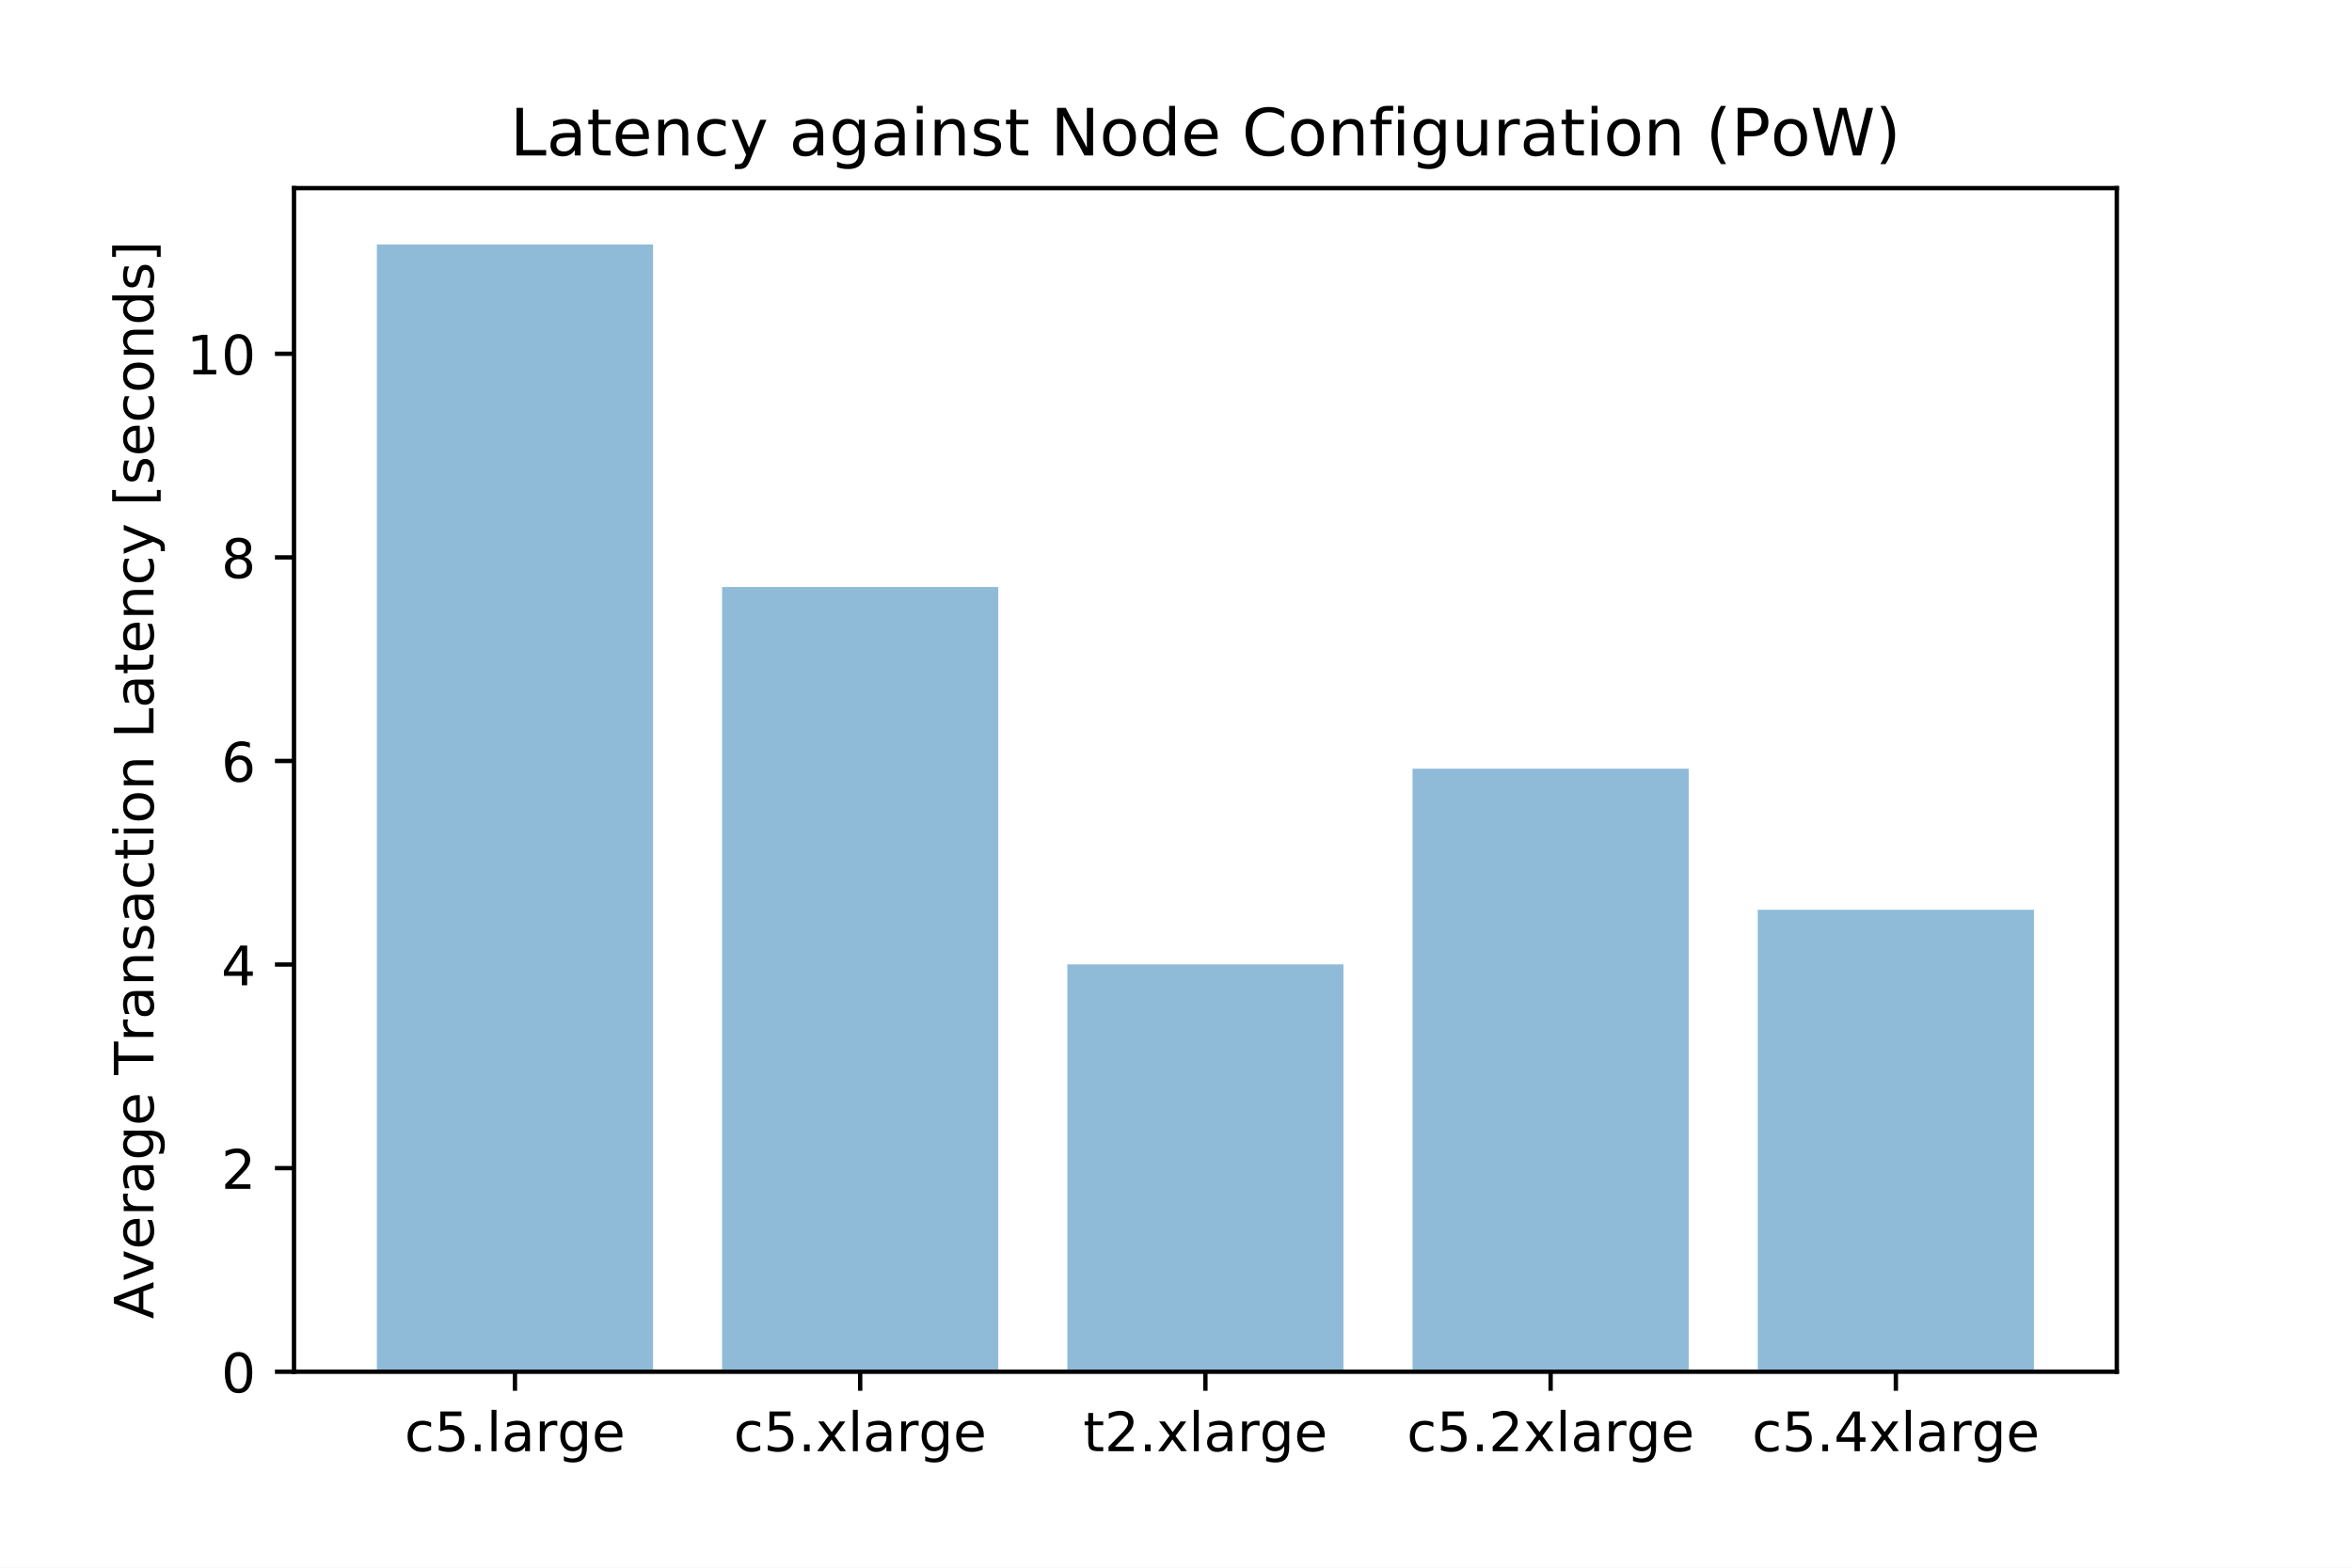
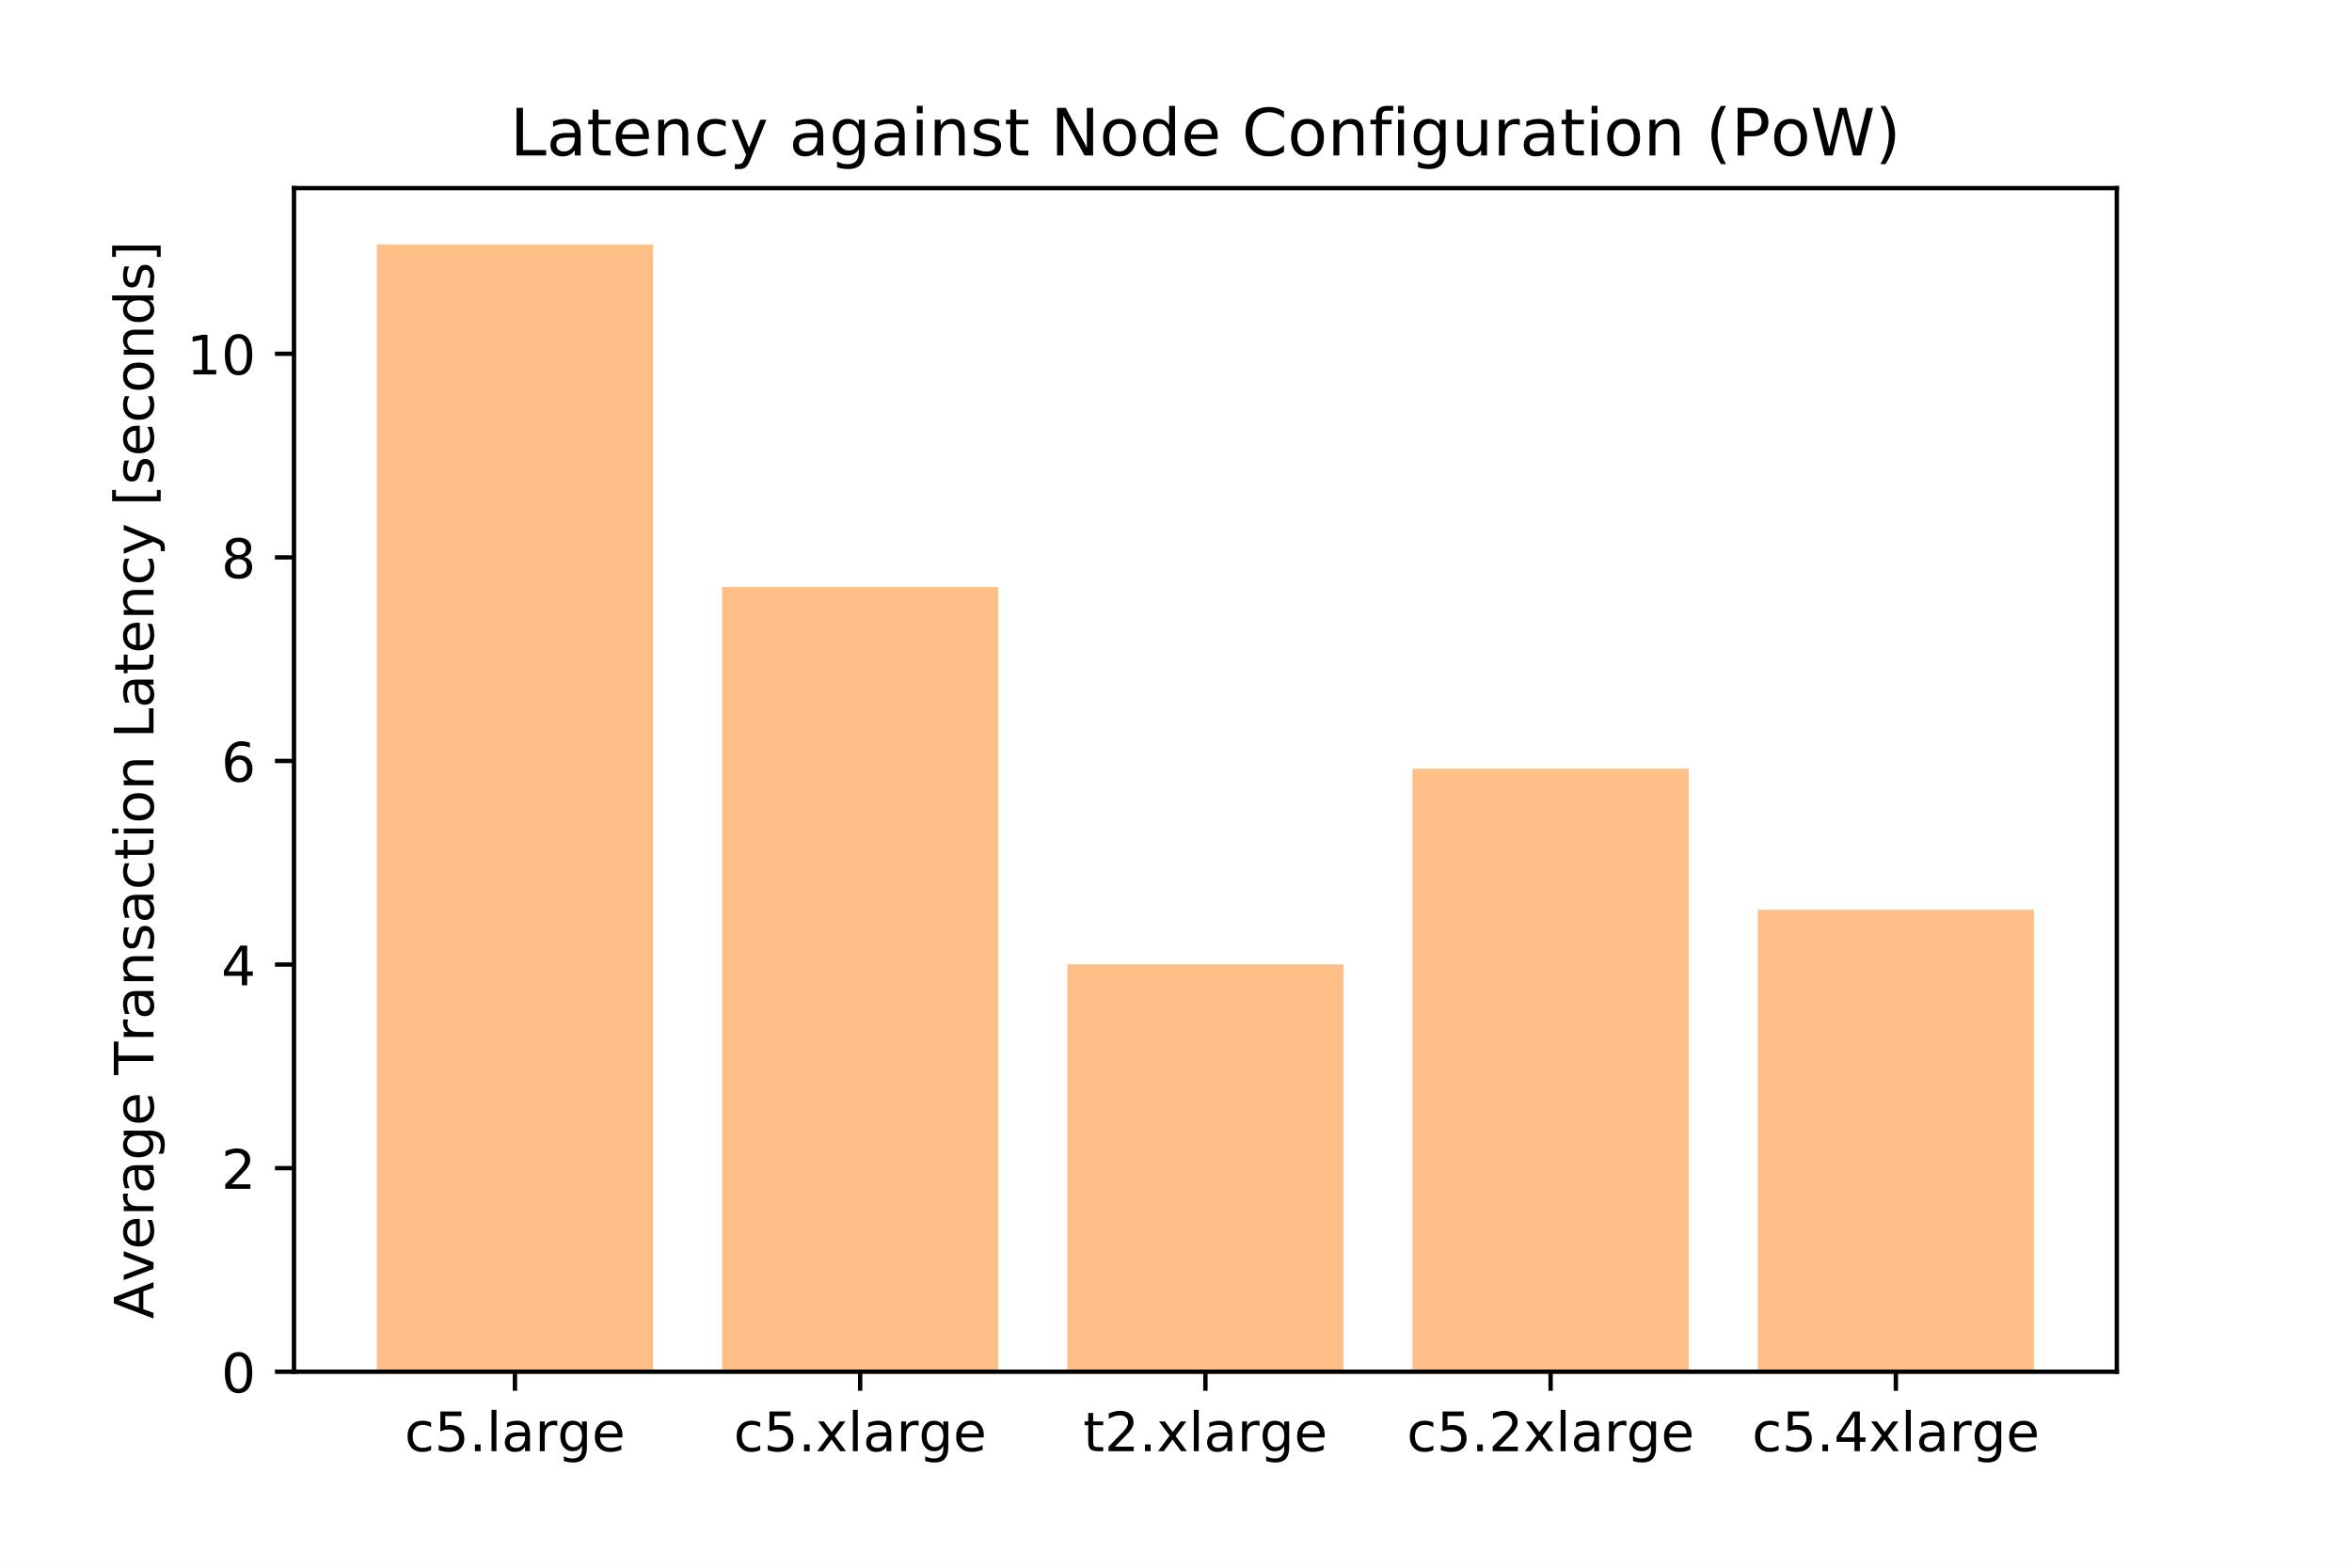
<svg xmlns="http://www.w3.org/2000/svg" xmlns:xlink="http://www.w3.org/1999/xlink" height="288pt" version="1.1" viewBox="0 0 432 288" width="432pt">
  <defs>
    <style type="text/css">
*{stroke-linecap:butt;stroke-linejoin:round;}
  </style>
  </defs>
  <g id="figure_1">
    <g id="patch_1">
      <path d="M 0 288  L 432 288  L 432 0  L 0 0  z " style="fill:#ffffff;" />
    </g>
    <g id="axes_1">
      <g id="patch_2">
        <path d="M 54 252  L 388.8 252  L 388.8 34.56  L 54 34.56  z " style="fill:#ffffff;" />
      </g>
      <g id="patch_3">
-         <path clip-path="url(#p91fb5592da)" d="M 69.218 252  L 119.945 252  L 119.945 44.914  L 69.218 44.914  z " style="fill:#1f77b4;opacity:0.5;" />
+         <path clip-path="url(#p3b340e47f4)" d="M 69.218 252  L 119.945 252  L 119.945 44.914  L 69.218 44.914  z " style="fill:#ff7f0e;opacity:0.5;" />
      </g>
      <g id="patch_4">
-         <path clip-path="url(#p91fb5592da)" d="M 132.627 252  L 183.355 252  L 183.355 107.837  L 132.627 107.837  z " style="fill:#1f77b4;opacity:0.5;" />
+         <path clip-path="url(#p3b340e47f4)" d="M 132.627 252  L 183.355 252  L 183.355 107.837  L 132.627 107.837  z " style="fill:#ff7f0e;opacity:0.5;" />
      </g>
      <g id="patch_5">
-         <path clip-path="url(#p91fb5592da)" d="M 196.036 252  L 246.764 252  L 246.764 177.166  L 196.036 177.166  z " style="fill:#1f77b4;opacity:0.5;" />
+         <path clip-path="url(#p3b340e47f4)" d="M 196.036 252  L 246.764 252  L 246.764 177.166  L 196.036 177.166  z " style="fill:#ff7f0e;opacity:0.5;" />
      </g>
      <g id="patch_6">
-         <path clip-path="url(#p91fb5592da)" d="M 259.445 252  L 310.173 252  L 310.173 141.217  L 259.445 141.217  z " style="fill:#1f77b4;opacity:0.5;" />
+         <path clip-path="url(#p3b340e47f4)" d="M 259.445 252  L 310.173 252  L 310.173 141.217  L 259.445 141.217  z " style="fill:#ff7f0e;opacity:0.5;" />
      </g>
      <g id="patch_7">
-         <path clip-path="url(#p91fb5592da)" d="M 322.855 252  L 373.582 252  L 373.582 167.135  L 322.855 167.135  z " style="fill:#1f77b4;opacity:0.5;" />
+         <path clip-path="url(#p3b340e47f4)" d="M 322.855 252  L 373.582 252  L 373.582 167.135  L 322.855 167.135  z " style="fill:#ff7f0e;opacity:0.5;" />
      </g>
      <g id="matplotlib.axis_1">
        <g id="xtick_1">
          <g id="line2d_1">
            <defs>
-               <path d="M 0 0  L 0 3.5  " id="m56badbef1e" style="stroke:#000000;stroke-width:0.8;" />
-             </defs>
-             <g>
-               <use style="stroke:#000000;stroke-width:0.8;" x="94.582" xlink:href="#m56badbef1e" y="252" />
+               <path d="M 0 0  L 0 3.5  " id="md5290d4f88" style="stroke:#000000;stroke-width:0.8;" />
+             </defs>
+             <g>
+               <use style="stroke:#000000;stroke-width:0.8;" x="94.582" xlink:href="#md5290d4f88" y="252" />
            </g>
          </g>
          <g id="text_1">
            <defs>
              <path d="M 48.781 52.594  L 48.781 44.188  Q 44.969 46.297 41.141 47.344  Q 37.312 48.391 33.406 48.391  Q 24.656 48.391 19.812 42.844  Q 14.984 37.312 14.984 27.297  Q 14.984 17.281 19.812 11.734  Q 24.656 6.203 33.406 6.203  Q 37.312 6.203 41.141 7.25  Q 44.969 8.297 48.781 10.406  L 48.781 2.094  Q 45.016 0.344 40.984 -0.531  Q 36.969 -1.422 32.422 -1.422  Q 20.062 -1.422 12.781 6.344  Q 5.516 14.109 5.516 27.297  Q 5.516 40.672 12.859 48.328  Q 20.219 56 33.016 56  Q 37.156 56 41.109 55.141  Q 45.062 54.297 48.781 52.594  z " id="DejaVuSans-63" />
              <path d="M 10.797 72.906  L 49.516 72.906  L 49.516 64.594  L 19.828 64.594  L 19.828 46.734  Q 21.969 47.469 24.109 47.828  Q 26.266 48.188 28.422 48.188  Q 40.625 48.188 47.75 41.5  Q 54.891 34.812 54.891 23.391  Q 54.891 11.625 47.562 5.094  Q 40.234 -1.422 26.906 -1.422  Q 22.312 -1.422 17.547 -0.641  Q 12.797 0.141 7.719 1.703  L 7.719 11.625  Q 12.109 9.234 16.797 8.062  Q 21.484 6.891 26.703 6.891  Q 35.156 6.891 40.078 11.328  Q 45.016 15.766 45.016 23.391  Q 45.016 31 40.078 35.438  Q 35.156 39.891 26.703 39.891  Q 22.75 39.891 18.812 39.016  Q 14.891 38.141 10.797 36.281  z " id="DejaVuSans-35" />
              <path d="M 10.688 12.406  L 21 12.406  L 21 0  L 10.688 0  z " id="DejaVuSans-2e" />
              <path d="M 9.422 75.984  L 18.406 75.984  L 18.406 0  L 9.422 0  z " id="DejaVuSans-6c" />
              <path d="M 34.281 27.484  Q 23.391 27.484 19.188 25  Q 14.984 22.516 14.984 16.5  Q 14.984 11.719 18.141 8.906  Q 21.297 6.109 26.703 6.109  Q 34.188 6.109 38.703 11.406  Q 43.219 16.703 43.219 25.484  L 43.219 27.484  z M 52.203 31.203  L 52.203 0  L 43.219 0  L 43.219 8.297  Q 40.141 3.328 35.547 0.953  Q 30.953 -1.422 24.312 -1.422  Q 15.922 -1.422 10.953 3.297  Q 6 8.016 6 15.922  Q 6 25.141 12.172 29.828  Q 18.359 34.516 30.609 34.516  L 43.219 34.516  L 43.219 35.406  Q 43.219 41.609 39.141 45  Q 35.062 48.391 27.688 48.391  Q 23 48.391 18.547 47.266  Q 14.109 46.141 10.016 43.891  L 10.016 52.203  Q 14.938 54.109 19.578 55.047  Q 24.219 56 28.609 56  Q 40.484 56 46.344 49.844  Q 52.203 43.703 52.203 31.203  z " id="DejaVuSans-61" />
              <path d="M 41.109 46.297  Q 39.594 47.172 37.812 47.578  Q 36.031 48 33.891 48  Q 26.266 48 22.188 43.047  Q 18.109 38.094 18.109 28.812  L 18.109 0  L 9.078 0  L 9.078 54.688  L 18.109 54.688  L 18.109 46.188  Q 20.953 51.172 25.484 53.578  Q 30.031 56 36.531 56  Q 37.453 56 38.578 55.875  Q 39.703 55.766 41.062 55.516  z " id="DejaVuSans-72" />
              <path d="M 45.406 27.984  Q 45.406 37.75 41.375 43.109  Q 37.359 48.484 30.078 48.484  Q 22.859 48.484 18.828 43.109  Q 14.797 37.75 14.797 27.984  Q 14.797 18.266 18.828 12.891  Q 22.859 7.516 30.078 7.516  Q 37.359 7.516 41.375 12.891  Q 45.406 18.266 45.406 27.984  z M 54.391 6.781  Q 54.391 -7.172 48.188 -13.984  Q 42 -20.797 29.203 -20.797  Q 24.469 -20.797 20.266 -20.094  Q 16.062 -19.391 12.109 -17.922  L 12.109 -9.188  Q 16.062 -11.328 19.922 -12.344  Q 23.781 -13.375 27.781 -13.375  Q 36.625 -13.375 41.016 -8.766  Q 45.406 -4.156 45.406 5.172  L 45.406 9.625  Q 42.625 4.781 38.281 2.391  Q 33.938 0 27.875 0  Q 17.828 0 11.672 7.656  Q 5.516 15.328 5.516 27.984  Q 5.516 40.672 11.672 48.328  Q 17.828 56 27.875 56  Q 33.938 56 38.281 53.609  Q 42.625 51.219 45.406 46.391  L 45.406 54.688  L 54.391 54.688  z " id="DejaVuSans-67" />
              <path d="M 56.203 29.594  L 56.203 25.203  L 14.891 25.203  Q 15.484 15.922 20.484 11.062  Q 25.484 6.203 34.422 6.203  Q 39.594 6.203 44.453 7.469  Q 49.312 8.734 54.109 11.281  L 54.109 2.781  Q 49.266 0.734 44.188 -0.344  Q 39.109 -1.422 33.891 -1.422  Q 20.797 -1.422 13.156 6.188  Q 5.516 13.812 5.516 26.812  Q 5.516 40.234 12.766 48.109  Q 20.016 56 32.328 56  Q 43.359 56 49.781 48.891  Q 56.203 41.797 56.203 29.594  z M 47.219 32.234  Q 47.125 39.594 43.094 43.984  Q 39.062 48.391 32.422 48.391  Q 24.906 48.391 20.391 44.141  Q 15.875 39.891 15.188 32.172  z " id="DejaVuSans-65" />
            </defs>
            <g transform="translate(74.30369 266.5984)scale(0.1 -0.1)">
              <use xlink:href="#DejaVuSans-63" />
              <use x="54.98" xlink:href="#DejaVuSans-35" />
              <use x="118.604" xlink:href="#DejaVuSans-2e" />
              <use x="150.391" xlink:href="#DejaVuSans-6c" />
              <use x="178.174" xlink:href="#DejaVuSans-61" />
              <use x="239.453" xlink:href="#DejaVuSans-72" />
              <use x="280.551" xlink:href="#DejaVuSans-67" />
              <use x="344.027" xlink:href="#DejaVuSans-65" />
            </g>
          </g>
        </g>
        <g id="xtick_2">
          <g id="line2d_2">
            <g>
-               <use style="stroke:#000000;stroke-width:0.8;" x="157.991" xlink:href="#m56badbef1e" y="252" />
+               <use style="stroke:#000000;stroke-width:0.8;" x="157.991" xlink:href="#md5290d4f88" y="252" />
            </g>
          </g>
          <g id="text_2">
            <defs>
              <path d="M 54.891 54.688  L 35.109 28.078  L 55.906 0  L 45.312 0  L 29.391 21.484  L 13.484 0  L 2.875 0  L 24.125 28.609  L 4.688 54.688  L 15.281 54.688  L 29.781 35.203  L 44.281 54.688  z " id="DejaVuSans-78" />
            </defs>
            <g transform="translate(134.7534 266.5984)scale(0.1 -0.1)">
              <use xlink:href="#DejaVuSans-63" />
              <use x="54.98" xlink:href="#DejaVuSans-35" />
              <use x="118.604" xlink:href="#DejaVuSans-2e" />
              <use x="150.391" xlink:href="#DejaVuSans-78" />
              <use x="209.57" xlink:href="#DejaVuSans-6c" />
              <use x="237.354" xlink:href="#DejaVuSans-61" />
              <use x="298.633" xlink:href="#DejaVuSans-72" />
              <use x="339.73" xlink:href="#DejaVuSans-67" />
              <use x="403.207" xlink:href="#DejaVuSans-65" />
            </g>
          </g>
        </g>
        <g id="xtick_3">
          <g id="line2d_3">
            <g>
-               <use style="stroke:#000000;stroke-width:0.8;" x="221.4" xlink:href="#m56badbef1e" y="252" />
+               <use style="stroke:#000000;stroke-width:0.8;" x="221.4" xlink:href="#md5290d4f88" y="252" />
            </g>
          </g>
          <g id="text_3">
            <defs>
              <path d="M 18.312 70.219  L 18.312 54.688  L 36.812 54.688  L 36.812 47.703  L 18.312 47.703  L 18.312 18.016  Q 18.312 11.328 20.141 9.422  Q 21.969 7.516 27.594 7.516  L 36.812 7.516  L 36.812 0  L 27.594 0  Q 17.188 0 13.234 3.875  Q 9.281 7.766 9.281 18.016  L 9.281 47.703  L 2.688 47.703  L 2.688 54.688  L 9.281 54.688  L 9.281 70.219  z " id="DejaVuSans-74" />
              <path d="M 19.188 8.297  L 53.609 8.297  L 53.609 0  L 7.328 0  L 7.328 8.297  Q 12.938 14.109 22.625 23.891  Q 32.328 33.688 34.812 36.531  Q 39.547 41.844 41.422 45.531  Q 43.312 49.219 43.312 52.781  Q 43.312 58.594 39.234 62.25  Q 35.156 65.922 28.609 65.922  Q 23.969 65.922 18.812 64.312  Q 13.672 62.703 7.812 59.422  L 7.812 69.391  Q 13.766 71.781 18.938 73  Q 24.125 74.219 28.422 74.219  Q 39.75 74.219 46.484 68.547  Q 53.219 62.891 53.219 53.422  Q 53.219 48.922 51.531 44.891  Q 49.859 40.875 45.406 35.406  Q 44.188 33.984 37.641 27.219  Q 31.109 20.453 19.188 8.297  z " id="DejaVuSans-32" />
            </defs>
            <g transform="translate(198.9516 266.5984)scale(0.1 -0.1)">
              <use xlink:href="#DejaVuSans-74" />
              <use x="39.209" xlink:href="#DejaVuSans-32" />
              <use x="102.832" xlink:href="#DejaVuSans-2e" />
              <use x="134.619" xlink:href="#DejaVuSans-78" />
              <use x="193.799" xlink:href="#DejaVuSans-6c" />
              <use x="221.582" xlink:href="#DejaVuSans-61" />
              <use x="282.861" xlink:href="#DejaVuSans-72" />
              <use x="323.959" xlink:href="#DejaVuSans-67" />
              <use x="387.436" xlink:href="#DejaVuSans-65" />
            </g>
          </g>
        </g>
        <g id="xtick_4">
          <g id="line2d_4">
            <g>
-               <use style="stroke:#000000;stroke-width:0.8;" x="284.809" xlink:href="#m56badbef1e" y="252" />
+               <use style="stroke:#000000;stroke-width:0.8;" x="284.809" xlink:href="#md5290d4f88" y="252" />
            </g>
          </g>
          <g id="text_4">
            <g transform="translate(258.3903 266.5984)scale(0.1 -0.1)">
              <use xlink:href="#DejaVuSans-63" />
              <use x="54.98" xlink:href="#DejaVuSans-35" />
              <use x="118.604" xlink:href="#DejaVuSans-2e" />
              <use x="150.391" xlink:href="#DejaVuSans-32" />
              <use x="214.014" xlink:href="#DejaVuSans-78" />
              <use x="273.193" xlink:href="#DejaVuSans-6c" />
              <use x="300.977" xlink:href="#DejaVuSans-61" />
              <use x="362.256" xlink:href="#DejaVuSans-72" />
              <use x="403.354" xlink:href="#DejaVuSans-67" />
              <use x="466.83" xlink:href="#DejaVuSans-65" />
            </g>
          </g>
        </g>
        <g id="xtick_5">
          <g id="line2d_5">
            <g>
-               <use style="stroke:#000000;stroke-width:0.8;" x="348.218" xlink:href="#m56badbef1e" y="252" />
+               <use style="stroke:#000000;stroke-width:0.8;" x="348.218" xlink:href="#md5290d4f88" y="252" />
            </g>
          </g>
          <g id="text_5">
            <defs>
              <path d="M 37.797 64.312  L 12.891 25.391  L 37.797 25.391  z M 35.203 72.906  L 47.609 72.906  L 47.609 25.391  L 58.016 25.391  L 58.016 17.188  L 47.609 17.188  L 47.609 0  L 37.797 0  L 37.797 17.188  L 4.891 17.188  L 4.891 26.703  z " id="DejaVuSans-34" />
            </defs>
            <g transform="translate(321.7994 266.5984)scale(0.1 -0.1)">
              <use xlink:href="#DejaVuSans-63" />
              <use x="54.98" xlink:href="#DejaVuSans-35" />
              <use x="118.604" xlink:href="#DejaVuSans-2e" />
              <use x="150.391" xlink:href="#DejaVuSans-34" />
              <use x="214.014" xlink:href="#DejaVuSans-78" />
              <use x="273.193" xlink:href="#DejaVuSans-6c" />
              <use x="300.977" xlink:href="#DejaVuSans-61" />
              <use x="362.256" xlink:href="#DejaVuSans-72" />
              <use x="403.354" xlink:href="#DejaVuSans-67" />
              <use x="466.83" xlink:href="#DejaVuSans-65" />
            </g>
          </g>
        </g>
      </g>
      <g id="matplotlib.axis_2">
        <g id="ytick_1">
          <g id="line2d_6">
            <defs>
-               <path d="M 0 0  L -3.5 0  " id="m5c20340381" style="stroke:#000000;stroke-width:0.8;" />
-             </defs>
-             <g>
-               <use style="stroke:#000000;stroke-width:0.8;" x="54" xlink:href="#m5c20340381" y="252" />
+               <path d="M 0 0  L -3.5 0  " id="me75c6e9750" style="stroke:#000000;stroke-width:0.8;" />
+             </defs>
+             <g>
+               <use style="stroke:#000000;stroke-width:0.8;" x="54" xlink:href="#me75c6e9750" y="252" />
            </g>
          </g>
          <g id="text_6">
            <defs>
              <path d="M 31.781 66.406  Q 24.172 66.406 20.328 58.906  Q 16.5 51.422 16.5 36.375  Q 16.5 21.391 20.328 13.891  Q 24.172 6.391 31.781 6.391  Q 39.453 6.391 43.281 13.891  Q 47.125 21.391 47.125 36.375  Q 47.125 51.422 43.281 58.906  Q 39.453 66.406 31.781 66.406  z M 31.781 74.219  Q 44.047 74.219 50.516 64.516  Q 56.984 54.828 56.984 36.375  Q 56.984 17.969 50.516 8.266  Q 44.047 -1.422 31.781 -1.422  Q 19.531 -1.422 13.062 8.266  Q 6.594 17.969 6.594 36.375  Q 6.594 54.828 13.062 64.516  Q 19.531 74.219 31.781 74.219  z " id="DejaVuSans-30" />
            </defs>
            <g transform="translate(40.6375 255.7992)scale(0.1 -0.1)">
              <use xlink:href="#DejaVuSans-30" />
            </g>
          </g>
        </g>
        <g id="ytick_2">
          <g id="line2d_7">
            <g>
-               <use style="stroke:#000000;stroke-width:0.8;" x="54" xlink:href="#m5c20340381" y="214.598" />
+               <use style="stroke:#000000;stroke-width:0.8;" x="54" xlink:href="#me75c6e9750" y="214.598" />
            </g>
          </g>
          <g id="text_7">
            <g transform="translate(40.6375 218.3977)scale(0.1 -0.1)">
              <use xlink:href="#DejaVuSans-32" />
            </g>
          </g>
        </g>
        <g id="ytick_3">
          <g id="line2d_8">
            <g>
-               <use style="stroke:#000000;stroke-width:0.8;" x="54" xlink:href="#m5c20340381" y="177.197" />
+               <use style="stroke:#000000;stroke-width:0.8;" x="54" xlink:href="#me75c6e9750" y="177.197" />
            </g>
          </g>
          <g id="text_8">
            <g transform="translate(40.6375 180.9962)scale(0.1 -0.1)">
              <use xlink:href="#DejaVuSans-34" />
            </g>
          </g>
        </g>
        <g id="ytick_4">
          <g id="line2d_9">
            <g>
-               <use style="stroke:#000000;stroke-width:0.8;" x="54" xlink:href="#m5c20340381" y="139.795" />
+               <use style="stroke:#000000;stroke-width:0.8;" x="54" xlink:href="#me75c6e9750" y="139.795" />
            </g>
          </g>
          <g id="text_9">
            <defs>
              <path d="M 33.016 40.375  Q 26.375 40.375 22.484 35.828  Q 18.609 31.297 18.609 23.391  Q 18.609 15.531 22.484 10.953  Q 26.375 6.391 33.016 6.391  Q 39.656 6.391 43.531 10.953  Q 47.406 15.531 47.406 23.391  Q 47.406 31.297 43.531 35.828  Q 39.656 40.375 33.016 40.375  z M 52.594 71.297  L 52.594 62.312  Q 48.875 64.062 45.094 64.984  Q 41.312 65.922 37.594 65.922  Q 27.828 65.922 22.672 59.328  Q 17.531 52.734 16.797 39.406  Q 19.672 43.656 24.016 45.922  Q 28.375 48.188 33.594 48.188  Q 44.578 48.188 50.953 41.516  Q 57.328 34.859 57.328 23.391  Q 57.328 12.156 50.688 5.359  Q 44.047 -1.422 33.016 -1.422  Q 20.359 -1.422 13.672 8.266  Q 6.984 17.969 6.984 36.375  Q 6.984 53.656 15.188 63.938  Q 23.391 74.219 37.203 74.219  Q 40.922 74.219 44.703 73.484  Q 48.484 72.75 52.594 71.297  z " id="DejaVuSans-36" />
            </defs>
            <g transform="translate(40.6375 143.5946)scale(0.1 -0.1)">
              <use xlink:href="#DejaVuSans-36" />
            </g>
          </g>
        </g>
        <g id="ytick_5">
          <g id="line2d_10">
            <g>
-               <use style="stroke:#000000;stroke-width:0.8;" x="54" xlink:href="#m5c20340381" y="102.394" />
+               <use style="stroke:#000000;stroke-width:0.8;" x="54" xlink:href="#me75c6e9750" y="102.394" />
            </g>
          </g>
          <g id="text_10">
            <defs>
              <path d="M 31.781 34.625  Q 24.75 34.625 20.719 30.859  Q 16.703 27.094 16.703 20.516  Q 16.703 13.922 20.719 10.156  Q 24.75 6.391 31.781 6.391  Q 38.812 6.391 42.859 10.172  Q 46.922 13.969 46.922 20.516  Q 46.922 27.094 42.891 30.859  Q 38.875 34.625 31.781 34.625  z M 21.922 38.812  Q 15.578 40.375 12.031 44.719  Q 8.5 49.078 8.5 55.328  Q 8.5 64.062 14.719 69.141  Q 20.953 74.219 31.781 74.219  Q 42.672 74.219 48.875 69.141  Q 55.078 64.062 55.078 55.328  Q 55.078 49.078 51.531 44.719  Q 48 40.375 41.703 38.812  Q 48.828 37.156 52.797 32.312  Q 56.781 27.484 56.781 20.516  Q 56.781 9.906 50.312 4.234  Q 43.844 -1.422 31.781 -1.422  Q 19.734 -1.422 13.25 4.234  Q 6.781 9.906 6.781 20.516  Q 6.781 27.484 10.781 32.312  Q 14.797 37.156 21.922 38.812  z M 18.312 54.391  Q 18.312 48.734 21.844 45.562  Q 25.391 42.391 31.781 42.391  Q 38.141 42.391 41.719 45.562  Q 45.312 48.734 45.312 54.391  Q 45.312 60.062 41.719 63.234  Q 38.141 66.406 31.781 66.406  Q 25.391 66.406 21.844 63.234  Q 18.312 60.062 18.312 54.391  z " id="DejaVuSans-38" />
            </defs>
            <g transform="translate(40.6375 106.1931)scale(0.1 -0.1)">
              <use xlink:href="#DejaVuSans-38" />
            </g>
          </g>
        </g>
        <g id="ytick_6">
          <g id="line2d_11">
            <g>
-               <use style="stroke:#000000;stroke-width:0.8;" x="54" xlink:href="#m5c20340381" y="64.992" />
+               <use style="stroke:#000000;stroke-width:0.8;" x="54" xlink:href="#me75c6e9750" y="64.992" />
            </g>
          </g>
          <g id="text_11">
            <defs>
              <path d="M 12.406 8.297  L 28.516 8.297  L 28.516 63.922  L 10.984 60.406  L 10.984 69.391  L 28.422 72.906  L 38.281 72.906  L 38.281 8.297  L 54.391 8.297  L 54.391 0  L 12.406 0  z " id="DejaVuSans-31" />
            </defs>
            <g transform="translate(34.275 68.79158)scale(0.1 -0.1)">
              <use xlink:href="#DejaVuSans-31" />
              <use x="63.623" xlink:href="#DejaVuSans-30" />
            </g>
          </g>
        </g>
        <g id="text_12">
          <defs>
            <path d="M 34.188 63.188  L 20.797 26.906  L 47.609 26.906  z M 28.609 72.906  L 39.797 72.906  L 67.578 0  L 57.328 0  L 50.688 18.703  L 17.828 18.703  L 11.188 0  L 0.781 0  z " id="DejaVuSans-41" />
            <path d="M 2.984 54.688  L 12.5 54.688  L 29.594 8.797  L 46.688 54.688  L 56.203 54.688  L 35.688 0  L 23.484 0  z " id="DejaVuSans-76" />
            <path id="DejaVuSans-20" />
            <path d="M -0.297 72.906  L 61.375 72.906  L 61.375 64.594  L 35.5 64.594  L 35.5 0  L 25.594 0  L 25.594 64.594  L -0.297 64.594  z " id="DejaVuSans-54" />
            <path d="M 54.891 33.016  L 54.891 0  L 45.906 0  L 45.906 32.719  Q 45.906 40.484 42.875 44.328  Q 39.844 48.188 33.797 48.188  Q 26.516 48.188 22.312 43.547  Q 18.109 38.922 18.109 30.906  L 18.109 0  L 9.078 0  L 9.078 54.688  L 18.109 54.688  L 18.109 46.188  Q 21.344 51.125 25.703 53.562  Q 30.078 56 35.797 56  Q 45.219 56 50.047 50.172  Q 54.891 44.344 54.891 33.016  z " id="DejaVuSans-6e" />
            <path d="M 44.281 53.078  L 44.281 44.578  Q 40.484 46.531 36.375 47.5  Q 32.281 48.484 27.875 48.484  Q 21.188 48.484 17.844 46.438  Q 14.5 44.391 14.5 40.281  Q 14.5 37.156 16.891 35.375  Q 19.281 33.594 26.516 31.984  L 29.594 31.297  Q 39.156 29.25 43.188 25.516  Q 47.219 21.781 47.219 15.094  Q 47.219 7.469 41.188 3.016  Q 35.156 -1.422 24.609 -1.422  Q 20.219 -1.422 15.453 -0.562  Q 10.688 0.297 5.422 2  L 5.422 11.281  Q 10.406 8.688 15.234 7.391  Q 20.062 6.109 24.812 6.109  Q 31.156 6.109 34.562 8.281  Q 37.984 10.453 37.984 14.406  Q 37.984 18.062 35.516 20.016  Q 33.062 21.969 24.703 23.781  L 21.578 24.516  Q 13.234 26.266 9.516 29.906  Q 5.812 33.547 5.812 39.891  Q 5.812 47.609 11.281 51.797  Q 16.75 56 26.812 56  Q 31.781 56 36.172 55.266  Q 40.578 54.547 44.281 53.078  z " id="DejaVuSans-73" />
            <path d="M 9.422 54.688  L 18.406 54.688  L 18.406 0  L 9.422 0  z M 9.422 75.984  L 18.406 75.984  L 18.406 64.594  L 9.422 64.594  z " id="DejaVuSans-69" />
            <path d="M 30.609 48.391  Q 23.391 48.391 19.188 42.75  Q 14.984 37.109 14.984 27.297  Q 14.984 17.484 19.156 11.844  Q 23.344 6.203 30.609 6.203  Q 37.797 6.203 41.984 11.859  Q 46.188 17.531 46.188 27.297  Q 46.188 37.016 41.984 42.703  Q 37.797 48.391 30.609 48.391  z M 30.609 56  Q 42.328 56 49.016 48.375  Q 55.719 40.766 55.719 27.297  Q 55.719 13.875 49.016 6.219  Q 42.328 -1.422 30.609 -1.422  Q 18.844 -1.422 12.172 6.219  Q 5.516 13.875 5.516 27.297  Q 5.516 40.766 12.172 48.375  Q 18.844 56 30.609 56  z " id="DejaVuSans-6f" />
            <path d="M 9.812 72.906  L 19.672 72.906  L 19.672 8.297  L 55.172 8.297  L 55.172 0  L 9.812 0  z " id="DejaVuSans-4c" />
            <path d="M 32.172 -5.078  Q 28.375 -14.844 24.75 -17.812  Q 21.141 -20.797 15.094 -20.797  L 7.906 -20.797  L 7.906 -13.281  L 13.188 -13.281  Q 16.891 -13.281 18.938 -11.516  Q 21 -9.766 23.484 -3.219  L 25.094 0.875  L 2.984 54.688  L 12.5 54.688  L 29.594 11.922  L 46.688 54.688  L 56.203 54.688  z " id="DejaVuSans-79" />
            <path d="M 8.594 75.984  L 29.297 75.984  L 29.297 69  L 17.578 69  L 17.578 -6.203  L 29.297 -6.203  L 29.297 -13.188  L 8.594 -13.188  z " id="DejaVuSans-5b" />
            <path d="M 45.406 46.391  L 45.406 75.984  L 54.391 75.984  L 54.391 0  L 45.406 0  L 45.406 8.203  Q 42.578 3.328 38.25 0.953  Q 33.938 -1.422 27.875 -1.422  Q 17.969 -1.422 11.734 6.484  Q 5.516 14.406 5.516 27.297  Q 5.516 40.188 11.734 48.094  Q 17.969 56 27.875 56  Q 33.938 56 38.25 53.625  Q 42.578 51.266 45.406 46.391  z M 14.797 27.297  Q 14.797 17.391 18.875 11.75  Q 22.953 6.109 30.078 6.109  Q 37.203 6.109 41.297 11.75  Q 45.406 17.391 45.406 27.297  Q 45.406 37.203 41.297 42.844  Q 37.203 48.484 30.078 48.484  Q 22.953 48.484 18.875 42.844  Q 14.797 37.203 14.797 27.297  z " id="DejaVuSans-64" />
            <path d="M 30.422 75.984  L 30.422 -13.188  L 9.719 -13.188  L 9.719 -6.203  L 21.391 -6.203  L 21.391 69  L 9.719 69  L 9.719 75.984  z " id="DejaVuSans-5d" />
          </defs>
          <g transform="translate(28.19531 242.2995)rotate(-90)scale(0.1 -0.1)">
            <use xlink:href="#DejaVuSans-41" />
            <use x="68.33" xlink:href="#DejaVuSans-76" />
            <use x="127.51" xlink:href="#DejaVuSans-65" />
            <use x="189.033" xlink:href="#DejaVuSans-72" />
            <use x="230.146" xlink:href="#DejaVuSans-61" />
            <use x="291.426" xlink:href="#DejaVuSans-67" />
            <use x="354.902" xlink:href="#DejaVuSans-65" />
            <use x="416.426" xlink:href="#DejaVuSans-20" />
            <use x="448.213" xlink:href="#DejaVuSans-54" />
            <use x="509.078" xlink:href="#DejaVuSans-72" />
            <use x="550.191" xlink:href="#DejaVuSans-61" />
            <use x="611.471" xlink:href="#DejaVuSans-6e" />
            <use x="674.85" xlink:href="#DejaVuSans-73" />
            <use x="726.949" xlink:href="#DejaVuSans-61" />
            <use x="788.229" xlink:href="#DejaVuSans-63" />
            <use x="843.209" xlink:href="#DejaVuSans-74" />
            <use x="882.418" xlink:href="#DejaVuSans-69" />
            <use x="910.201" xlink:href="#DejaVuSans-6f" />
            <use x="971.383" xlink:href="#DejaVuSans-6e" />
            <use x="1034.762" xlink:href="#DejaVuSans-20" />
            <use x="1066.549" xlink:href="#DejaVuSans-4c" />
            <use x="1122.262" xlink:href="#DejaVuSans-61" />
            <use x="1183.541" xlink:href="#DejaVuSans-74" />
            <use x="1222.75" xlink:href="#DejaVuSans-65" />
            <use x="1284.273" xlink:href="#DejaVuSans-6e" />
            <use x="1347.652" xlink:href="#DejaVuSans-63" />
            <use x="1402.633" xlink:href="#DejaVuSans-79" />
            <use x="1461.812" xlink:href="#DejaVuSans-20" />
            <use x="1493.6" xlink:href="#DejaVuSans-5b" />
            <use x="1532.613" xlink:href="#DejaVuSans-73" />
            <use x="1584.713" xlink:href="#DejaVuSans-65" />
            <use x="1646.236" xlink:href="#DejaVuSans-63" />
            <use x="1701.217" xlink:href="#DejaVuSans-6f" />
            <use x="1762.398" xlink:href="#DejaVuSans-6e" />
            <use x="1825.777" xlink:href="#DejaVuSans-64" />
            <use x="1889.254" xlink:href="#DejaVuSans-73" />
            <use x="1941.354" xlink:href="#DejaVuSans-5d" />
          </g>
        </g>
      </g>
      <g id="patch_8">
        <path d="M 54 252  L 54 34.56  " style="fill:none;stroke:#000000;stroke-linecap:square;stroke-linejoin:miter;stroke-width:0.8;" />
      </g>
      <g id="patch_9">
        <path d="M 388.8 252  L 388.8 34.56  " style="fill:none;stroke:#000000;stroke-linecap:square;stroke-linejoin:miter;stroke-width:0.8;" />
      </g>
      <g id="patch_10">
        <path d="M 54 252  L 388.8 252  " style="fill:none;stroke:#000000;stroke-linecap:square;stroke-linejoin:miter;stroke-width:0.8;" />
      </g>
      <g id="patch_11">
        <path d="M 54 34.56  L 388.8 34.56  " style="fill:none;stroke:#000000;stroke-linecap:square;stroke-linejoin:miter;stroke-width:0.8;" />
      </g>
      <g id="text_13">
        <defs>
          <path d="M 9.812 72.906  L 23.094 72.906  L 55.422 11.922  L 55.422 72.906  L 64.984 72.906  L 64.984 0  L 51.703 0  L 19.391 60.984  L 19.391 0  L 9.812 0  z " id="DejaVuSans-4e" />
          <path d="M 64.406 67.281  L 64.406 56.891  Q 59.422 61.531 53.781 63.812  Q 48.141 66.109 41.797 66.109  Q 29.297 66.109 22.656 58.469  Q 16.016 50.828 16.016 36.375  Q 16.016 21.969 22.656 14.328  Q 29.297 6.688 41.797 6.688  Q 48.141 6.688 53.781 8.984  Q 59.422 11.281 64.406 15.922  L 64.406 5.609  Q 59.234 2.094 53.438 0.328  Q 47.656 -1.422 41.219 -1.422  Q 24.656 -1.422 15.125 8.703  Q 5.609 18.844 5.609 36.375  Q 5.609 53.953 15.125 64.078  Q 24.656 74.219 41.219 74.219  Q 47.75 74.219 53.531 72.484  Q 59.328 70.75 64.406 67.281  z " id="DejaVuSans-43" />
          <path d="M 37.109 75.984  L 37.109 68.5  L 28.516 68.5  Q 23.688 68.5 21.797 66.547  Q 19.922 64.594 19.922 59.516  L 19.922 54.688  L 34.719 54.688  L 34.719 47.703  L 19.922 47.703  L 19.922 0  L 10.891 0  L 10.891 47.703  L 2.297 47.703  L 2.297 54.688  L 10.891 54.688  L 10.891 58.5  Q 10.891 67.625 15.141 71.797  Q 19.391 75.984 28.609 75.984  z " id="DejaVuSans-66" />
          <path d="M 8.5 21.578  L 8.5 54.688  L 17.484 54.688  L 17.484 21.922  Q 17.484 14.156 20.5 10.266  Q 23.531 6.391 29.594 6.391  Q 36.859 6.391 41.078 11.031  Q 45.312 15.672 45.312 23.688  L 45.312 54.688  L 54.297 54.688  L 54.297 0  L 45.312 0  L 45.312 8.406  Q 42.047 3.422 37.719 1  Q 33.406 -1.422 27.688 -1.422  Q 18.266 -1.422 13.375 4.438  Q 8.5 10.297 8.5 21.578  z M 31.109 56  z " id="DejaVuSans-75" />
          <path d="M 31 75.875  Q 24.469 64.656 21.281 53.656  Q 18.109 42.672 18.109 31.391  Q 18.109 20.125 21.312 9.062  Q 24.516 -2 31 -13.188  L 23.188 -13.188  Q 15.875 -1.703 12.234 9.375  Q 8.594 20.453 8.594 31.391  Q 8.594 42.281 12.203 53.312  Q 15.828 64.359 23.188 75.875  z " id="DejaVuSans-28" />
          <path d="M 19.672 64.797  L 19.672 37.406  L 32.078 37.406  Q 38.969 37.406 42.719 40.969  Q 46.484 44.531 46.484 51.125  Q 46.484 57.672 42.719 61.234  Q 38.969 64.797 32.078 64.797  z M 9.812 72.906  L 32.078 72.906  Q 44.344 72.906 50.609 67.359  Q 56.891 61.812 56.891 51.125  Q 56.891 40.328 50.609 34.812  Q 44.344 29.297 32.078 29.297  L 19.672 29.297  L 19.672 0  L 9.812 0  z " id="DejaVuSans-50" />
          <path d="M 3.328 72.906  L 13.281 72.906  L 28.609 11.281  L 43.891 72.906  L 54.984 72.906  L 70.312 11.281  L 85.594 72.906  L 95.609 72.906  L 77.297 0  L 64.891 0  L 49.516 63.281  L 33.984 0  L 21.578 0  z " id="DejaVuSans-57" />
          <path d="M 8.016 75.875  L 15.828 75.875  Q 23.141 64.359 26.781 53.312  Q 30.422 42.281 30.422 31.391  Q 30.422 20.453 26.781 9.375  Q 23.141 -1.703 15.828 -13.188  L 8.016 -13.188  Q 14.5 -2 17.703 9.062  Q 20.906 20.125 20.906 31.391  Q 20.906 42.672 17.703 53.656  Q 14.5 64.656 8.016 75.875  z " id="DejaVuSans-29" />
        </defs>
        <g transform="translate(93.69375 28.56)scale(0.12 -0.12)">
          <use xlink:href="#DejaVuSans-4c" />
          <use x="55.713" xlink:href="#DejaVuSans-61" />
          <use x="116.992" xlink:href="#DejaVuSans-74" />
          <use x="156.201" xlink:href="#DejaVuSans-65" />
          <use x="217.725" xlink:href="#DejaVuSans-6e" />
          <use x="281.104" xlink:href="#DejaVuSans-63" />
          <use x="336.084" xlink:href="#DejaVuSans-79" />
          <use x="395.264" xlink:href="#DejaVuSans-20" />
          <use x="427.051" xlink:href="#DejaVuSans-61" />
          <use x="488.33" xlink:href="#DejaVuSans-67" />
          <use x="551.807" xlink:href="#DejaVuSans-61" />
          <use x="613.086" xlink:href="#DejaVuSans-69" />
          <use x="640.869" xlink:href="#DejaVuSans-6e" />
          <use x="704.248" xlink:href="#DejaVuSans-73" />
          <use x="756.348" xlink:href="#DejaVuSans-74" />
          <use x="795.557" xlink:href="#DejaVuSans-20" />
          <use x="827.344" xlink:href="#DejaVuSans-4e" />
          <use x="902.148" xlink:href="#DejaVuSans-6f" />
          <use x="963.33" xlink:href="#DejaVuSans-64" />
          <use x="1026.807" xlink:href="#DejaVuSans-65" />
          <use x="1088.33" xlink:href="#DejaVuSans-20" />
          <use x="1120.117" xlink:href="#DejaVuSans-43" />
          <use x="1189.941" xlink:href="#DejaVuSans-6f" />
          <use x="1251.123" xlink:href="#DejaVuSans-6e" />
          <use x="1314.502" xlink:href="#DejaVuSans-66" />
          <use x="1349.707" xlink:href="#DejaVuSans-69" />
          <use x="1377.49" xlink:href="#DejaVuSans-67" />
          <use x="1440.967" xlink:href="#DejaVuSans-75" />
          <use x="1504.346" xlink:href="#DejaVuSans-72" />
          <use x="1545.459" xlink:href="#DejaVuSans-61" />
          <use x="1606.738" xlink:href="#DejaVuSans-74" />
          <use x="1645.947" xlink:href="#DejaVuSans-69" />
          <use x="1673.73" xlink:href="#DejaVuSans-6f" />
          <use x="1734.912" xlink:href="#DejaVuSans-6e" />
          <use x="1798.291" xlink:href="#DejaVuSans-20" />
          <use x="1830.078" xlink:href="#DejaVuSans-28" />
          <use x="1869.092" xlink:href="#DejaVuSans-50" />
          <use x="1929.348" xlink:href="#DejaVuSans-6f" />
          <use x="1990.529" xlink:href="#DejaVuSans-57" />
          <use x="2089.406" xlink:href="#DejaVuSans-29" />
        </g>
      </g>
    </g>
  </g>
  <defs>
-     <clipPath id="p91fb5592da">
+     <clipPath id="p3b340e47f4">
      <rect height="217.44" width="334.8" x="54" y="34.56" />
    </clipPath>
  </defs>
</svg>
